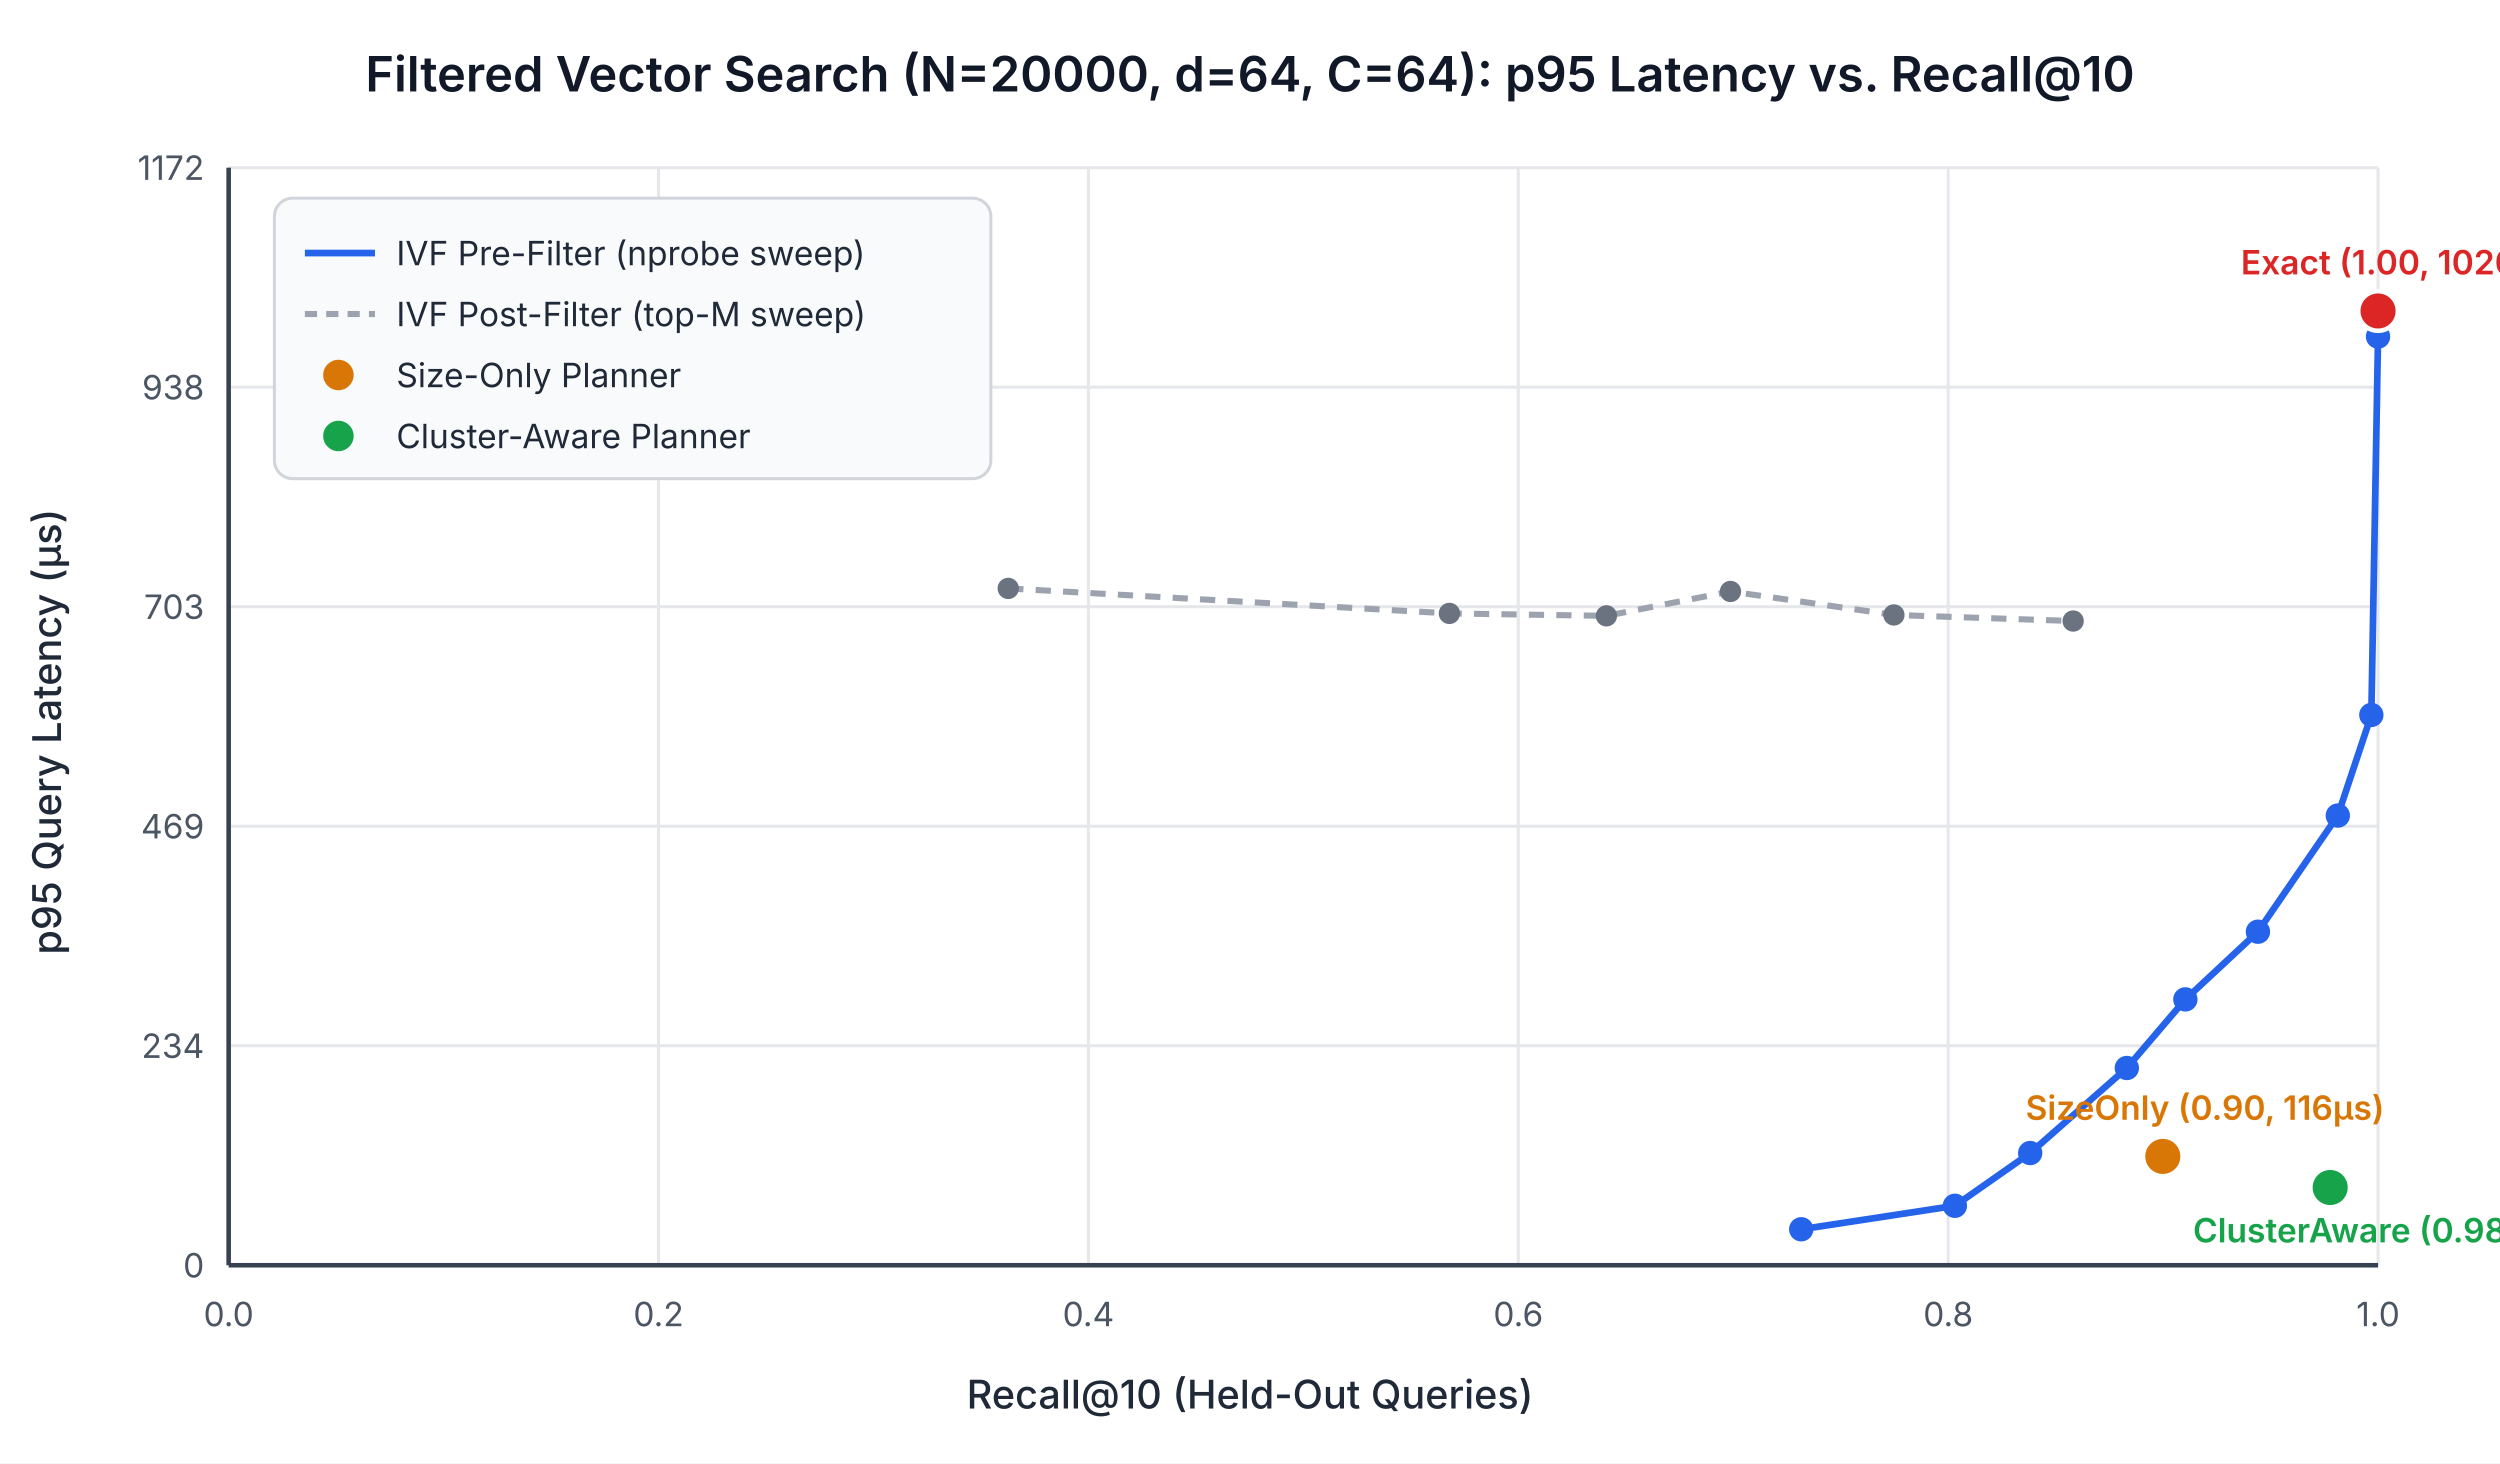
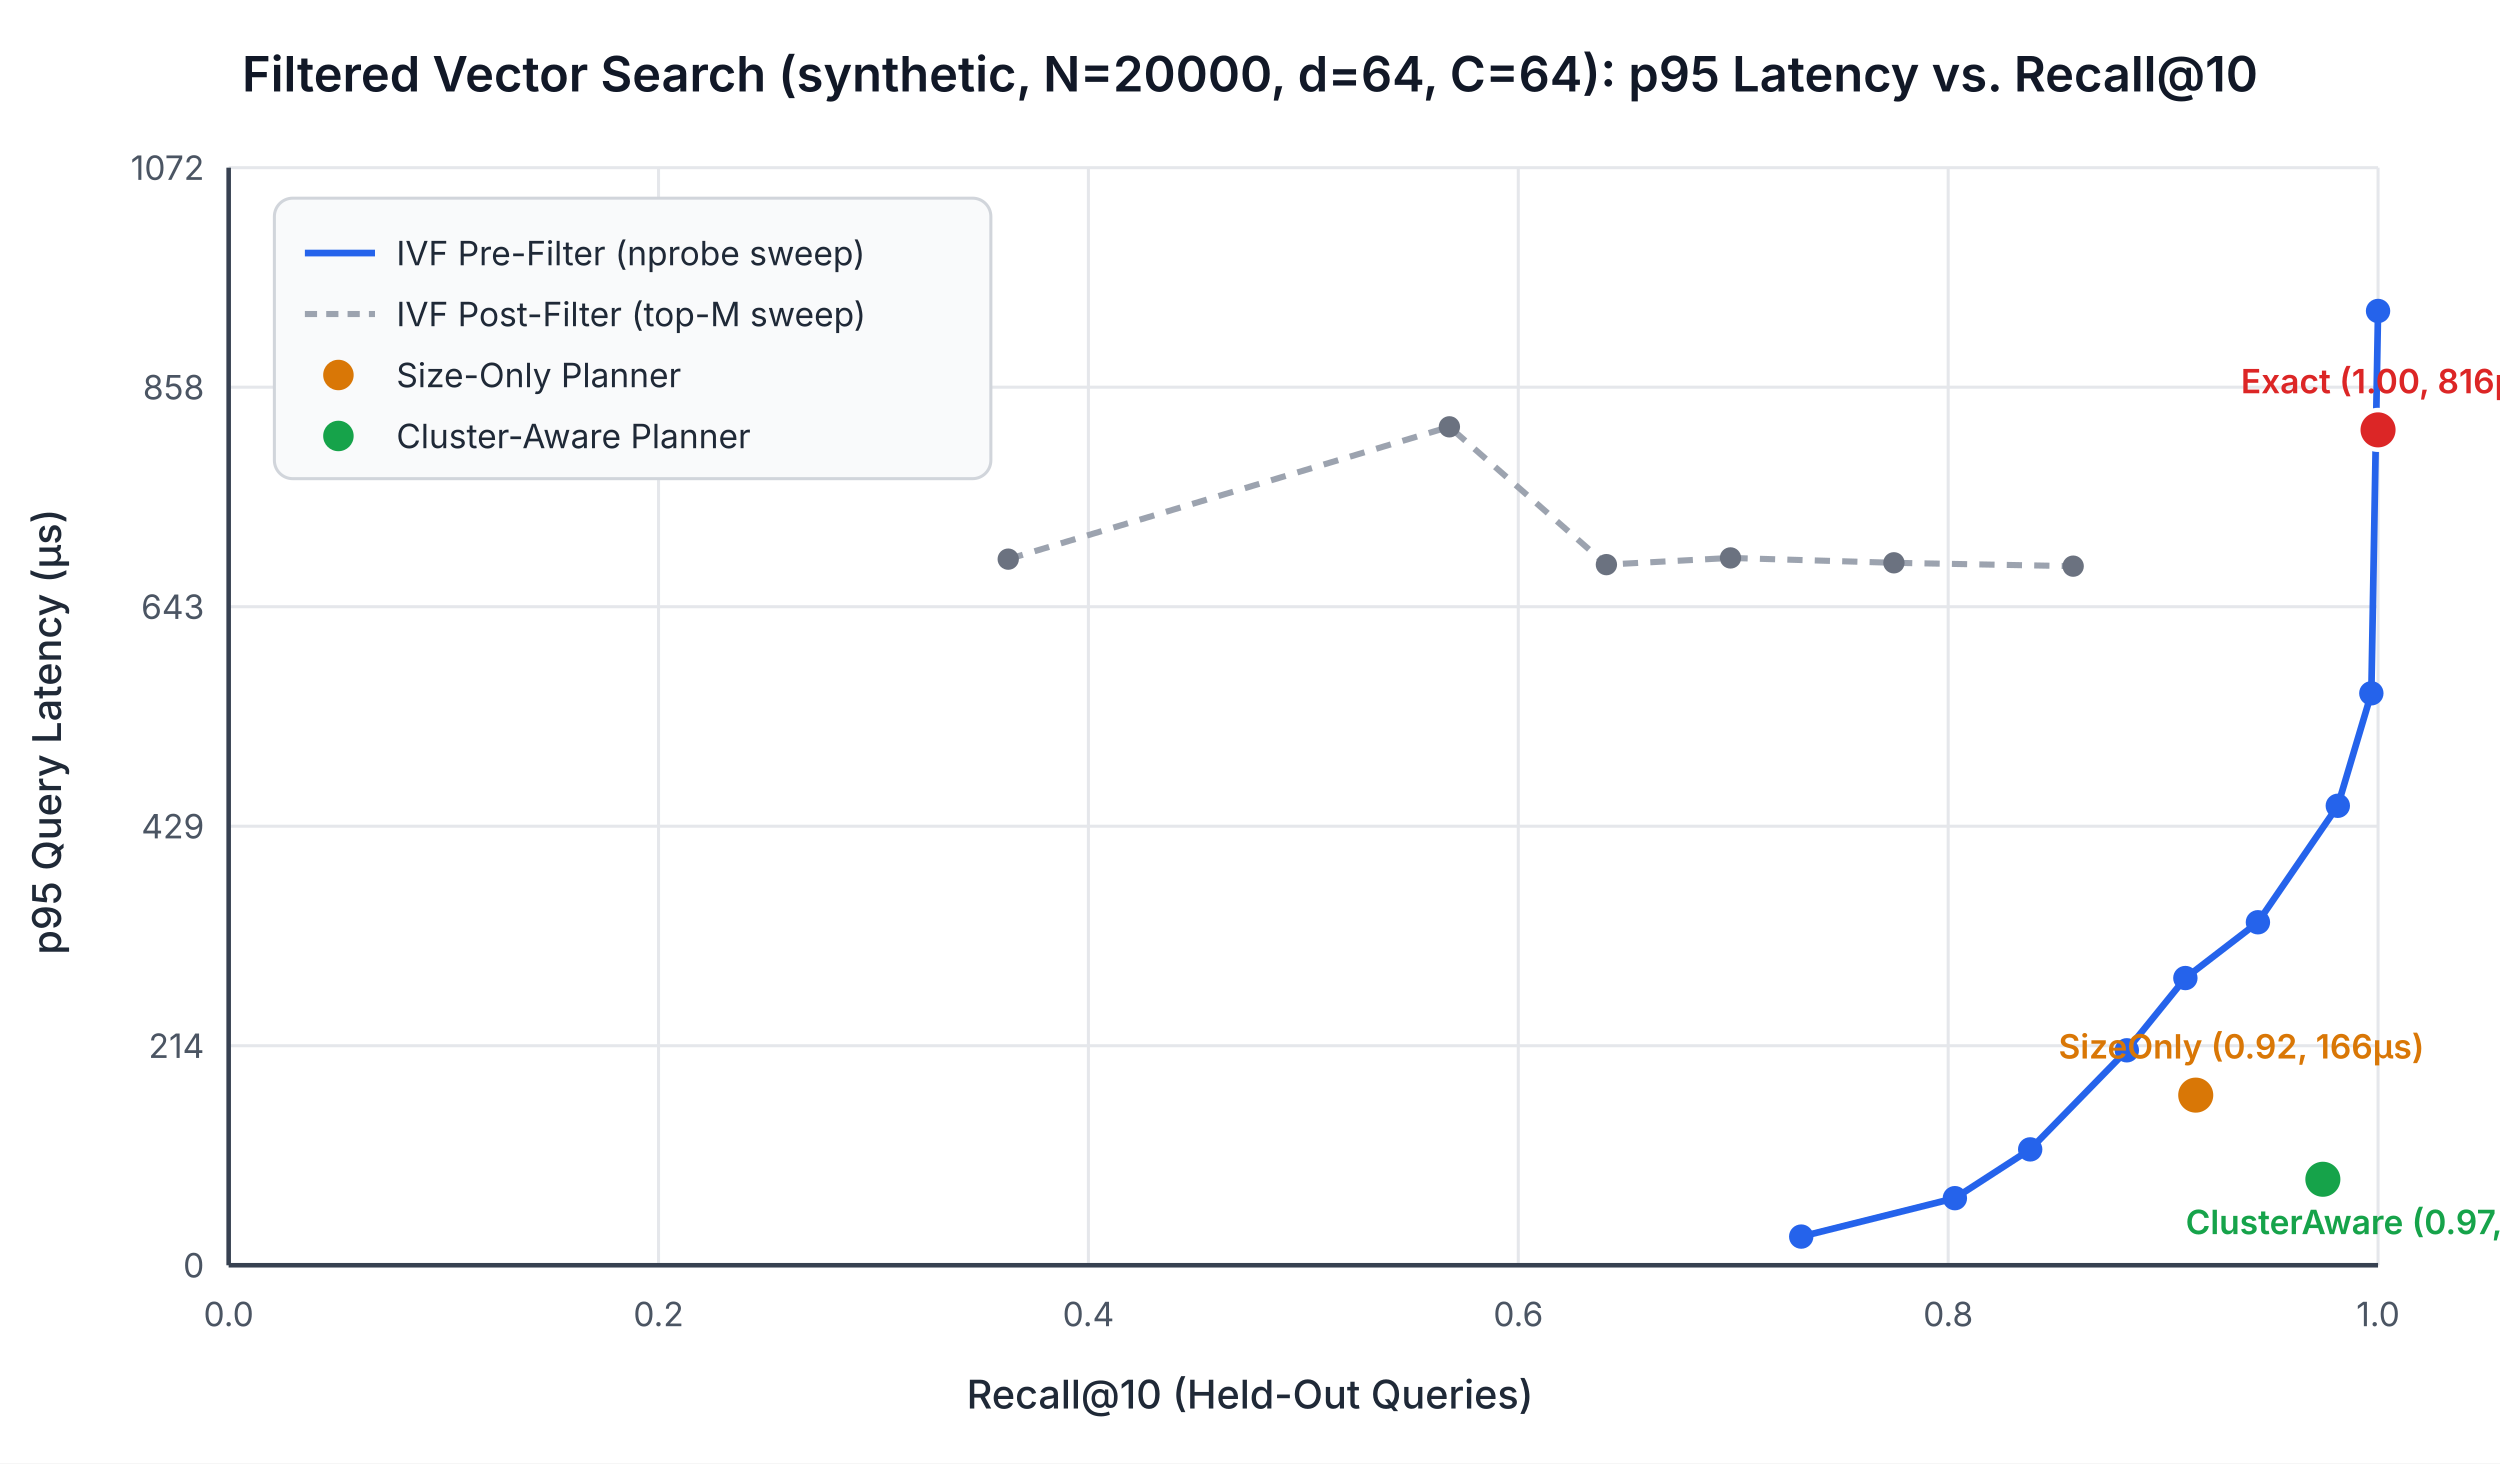
<svg xmlns="http://www.w3.org/2000/svg" viewBox="0 0 820 480" width="820" height="480" font-family="system-ui, -apple-system, sans-serif">
  <rect width="100%" height="100%" fill="#ffffff" />
-   <text x="410" y="30" text-anchor="middle" font-size="16" font-weight="600" fill="#111827">Filtered Vector Search (N=20000, d=64, C=64): p95 Latency vs. Recall@10</text>
+   <text x="410" y="30" text-anchor="middle" font-size="16" font-weight="600" fill="#111827">Filtered Vector Search (synthetic, N=20000, d=64, C=64): p95 Latency vs. Recall@10</text>
  <line x1="75.0" y1="55" x2="75.0" y2="415" stroke="#e5e7eb" stroke-width="1" />
  <text x="75.0" y="435" text-anchor="middle" font-size="11" fill="#4b5563">0.0</text>
  <line x1="216.0" y1="55" x2="216.0" y2="415" stroke="#e5e7eb" stroke-width="1" />
  <text x="216.0" y="435" text-anchor="middle" font-size="11" fill="#4b5563">0.2</text>
  <line x1="357.0" y1="55" x2="357.0" y2="415" stroke="#e5e7eb" stroke-width="1" />
  <text x="357.0" y="435" text-anchor="middle" font-size="11" fill="#4b5563">0.4</text>
  <line x1="498.0" y1="55" x2="498.0" y2="415" stroke="#e5e7eb" stroke-width="1" />
  <text x="498.0" y="435" text-anchor="middle" font-size="11" fill="#4b5563">0.6</text>
  <line x1="639.0" y1="55" x2="639.0" y2="415" stroke="#e5e7eb" stroke-width="1" />
  <text x="639.0" y="435" text-anchor="middle" font-size="11" fill="#4b5563">0.8</text>
  <line x1="780.0" y1="55" x2="780.0" y2="415" stroke="#e5e7eb" stroke-width="1" />
  <text x="780.0" y="435" text-anchor="middle" font-size="11" fill="#4b5563">1.0</text>
  <line x1="75" y1="415.0" x2="780" y2="415.0" stroke="#e5e7eb" stroke-width="1" />
  <text x="67" y="419.0" text-anchor="end" font-size="11" fill="#4b5563">0</text>
  <line x1="75" y1="343.0" x2="780" y2="343.0" stroke="#e5e7eb" stroke-width="1" />
-   <text x="67" y="347.0" text-anchor="end" font-size="11" fill="#4b5563">234</text>
+   <text x="67" y="347.0" text-anchor="end" font-size="11" fill="#4b5563">214</text>
  <line x1="75" y1="271.0" x2="780" y2="271.0" stroke="#e5e7eb" stroke-width="1" />
-   <text x="67" y="275.0" text-anchor="end" font-size="11" fill="#4b5563">469</text>
+   <text x="67" y="275.0" text-anchor="end" font-size="11" fill="#4b5563">429</text>
  <line x1="75" y1="199.0" x2="780" y2="199.0" stroke="#e5e7eb" stroke-width="1" />
-   <text x="67" y="203.0" text-anchor="end" font-size="11" fill="#4b5563">703</text>
+   <text x="67" y="203.0" text-anchor="end" font-size="11" fill="#4b5563">643</text>
  <line x1="75" y1="127.0" x2="780" y2="127.0" stroke="#e5e7eb" stroke-width="1" />
-   <text x="67" y="131.0" text-anchor="end" font-size="11" fill="#4b5563">938</text>
+   <text x="67" y="131.0" text-anchor="end" font-size="11" fill="#4b5563">858</text>
  <line x1="75" y1="55.0" x2="780" y2="55.0" stroke="#e5e7eb" stroke-width="1" />
-   <text x="67" y="59.0" text-anchor="end" font-size="11" fill="#4b5563">1172</text>
+   <text x="67" y="59.0" text-anchor="end" font-size="11" fill="#4b5563">1072</text>
  <line x1="75" y1="415" x2="780" y2="415" stroke="#374151" stroke-width="1.5" />
  <line x1="75" y1="55" x2="75" y2="415" stroke="#374151" stroke-width="1.5" />
  <text x="410" y="462" text-anchor="middle" font-size="13" font-weight="500" fill="#1f2937">Recall@10 (Held-Out Queries)</text>
  <text x="20" y="240" text-anchor="middle" font-size="13" font-weight="500" fill="#1f2937" transform="rotate(-90 20 240)">p95 Query Latency (µs)</text>
-   <polyline fill="none" stroke="#2563eb" stroke-width="2.2" points="590.8,403.2 641.2,395.5 665.9,378.2 697.6,350.3 716.8,327.8 740.6,305.6 766.8,267.5 777.8,234.5 780.0,110.4" />
-   <circle cx="590.8" cy="403.2" r="4" fill="#2563eb" />
-   <circle cx="641.2" cy="395.5" r="4" fill="#2563eb" />
-   <circle cx="665.9" cy="378.2" r="4" fill="#2563eb" />
-   <circle cx="697.6" cy="350.3" r="4" fill="#2563eb" />
-   <circle cx="716.8" cy="327.8" r="4" fill="#2563eb" />
-   <circle cx="740.6" cy="305.6" r="4" fill="#2563eb" />
-   <circle cx="766.8" cy="267.5" r="4" fill="#2563eb" />
-   <circle cx="777.8" cy="234.5" r="4" fill="#2563eb" />
-   <circle cx="780.0" cy="110.4" r="4" fill="#2563eb" />
-   <polyline fill="none" stroke="#9ca3af" stroke-width="2" stroke-dasharray="5,4" points="330.7,193.0 475.4,201.2 526.9,202.0 567.6,194.0 621.2,201.7 680.0,203.7" />
-   <circle cx="330.7" cy="193.0" r="3.5" fill="#6b7280" />
-   <circle cx="475.4" cy="201.2" r="3.5" fill="#6b7280" />
-   <circle cx="526.9" cy="202.0" r="3.5" fill="#6b7280" />
-   <circle cx="567.6" cy="194.0" r="3.5" fill="#6b7280" />
-   <circle cx="621.2" cy="201.7" r="3.5" fill="#6b7280" />
-   <circle cx="680.0" cy="203.7" r="3.5" fill="#6b7280" />
-   <circle cx="709.4" cy="379.3" r="6.5" fill="#d97706" stroke="#ffffff" stroke-width="1.5" />
-   <text x="664.4" y="367.3" font-size="11" font-weight="600" fill="#d97706">SizeOnly (0.90, 116µs)</text>
-   <circle cx="764.3" cy="389.5" r="6.5" fill="#16a34a" stroke="#ffffff" stroke-width="1.5" />
-   <text x="719.3" y="407.5" font-size="11" font-weight="600" fill="#16a34a">ClusterAware (0.98, 83µs)</text>
-   <circle cx="780.0" cy="102.0" r="6.5" fill="#dc2626" stroke="#ffffff" stroke-width="1.5" />
-   <text x="735.0" y="90.0" font-size="11" font-weight="600" fill="#dc2626">Exact (1.00, 1020µs)</text>
+   <polyline fill="none" stroke="#2563eb" stroke-width="2.2" points="590.8,405.6 641.2,393.0 665.9,377.0 697.6,344.5 716.8,320.8 740.6,302.5 766.8,264.3 777.8,227.4 780.0,102.0" />
+   <circle cx="590.8" cy="405.6" r="4" fill="#2563eb" />
+   <circle cx="641.2" cy="393.0" r="4" fill="#2563eb" />
+   <circle cx="665.9" cy="377.0" r="4" fill="#2563eb" />
+   <circle cx="697.6" cy="344.5" r="4" fill="#2563eb" />
+   <circle cx="716.8" cy="320.8" r="4" fill="#2563eb" />
+   <circle cx="740.6" cy="302.5" r="4" fill="#2563eb" />
+   <circle cx="766.8" cy="264.3" r="4" fill="#2563eb" />
+   <circle cx="777.8" cy="227.4" r="4" fill="#2563eb" />
+   <circle cx="780.0" cy="102.0" r="4" fill="#2563eb" />
+   <polyline fill="none" stroke="#9ca3af" stroke-width="2" stroke-dasharray="5,4" points="330.7,183.4 475.4,140.0 526.9,185.2 567.6,183.0 621.2,184.6 680.0,185.7" />
+   <circle cx="330.7" cy="183.4" r="3.5" fill="#6b7280" />
+   <circle cx="475.4" cy="140.0" r="3.5" fill="#6b7280" />
+   <circle cx="526.9" cy="185.2" r="3.5" fill="#6b7280" />
+   <circle cx="567.6" cy="183.0" r="3.5" fill="#6b7280" />
+   <circle cx="621.2" cy="184.6" r="3.5" fill="#6b7280" />
+   <circle cx="680.0" cy="185.7" r="3.5" fill="#6b7280" />
+   <circle cx="720.2" cy="359.2" r="6.5" fill="#d97706" stroke="#ffffff" stroke-width="1.5" />
+   <text x="675.2" y="347.2" font-size="11" font-weight="600" fill="#d97706">SizeOnly (0.92, 166µs)</text>
+   <circle cx="761.9" cy="386.8" r="6.5" fill="#16a34a" stroke="#ffffff" stroke-width="1.5" />
+   <text x="716.9" y="404.8" font-size="11" font-weight="600" fill="#16a34a">ClusterAware (0.97, 84µs)</text>
+   <circle cx="780.0" cy="141.0" r="6.5" fill="#dc2626" stroke="#ffffff" stroke-width="1.5" />
+   <text x="735.0" y="129.0" font-size="11" font-weight="600" fill="#dc2626">Exact (1.00, 816µs)</text>
  <rect x="90" y="65" width="235" height="92" rx="6" fill="#f9fafb" stroke="#d1d5db" />
  <line x1="100" y1="83" x2="123" y2="83" stroke="#2563eb" stroke-width="2.2" />
  <text x="130" y="87" font-size="11" fill="#1f2937">IVF Pre-Filter (nprobe sweep)</text>
  <line x1="100" y1="103" x2="123" y2="103" stroke="#9ca3af" stroke-width="2" stroke-dasharray="4,3" />
  <text x="130" y="107" font-size="11" fill="#1f2937">IVF Post-Filter (top-M sweep)</text>
  <circle cx="111" cy="123" r="5" fill="#d97706" />
  <text x="130" y="127" font-size="11" fill="#1f2937">Size-Only Planner</text>
  <circle cx="111" cy="143" r="5" fill="#16a34a" />
  <text x="130" y="147" font-size="11" fill="#1f2937">Cluster-Aware Planner</text>
</svg>
